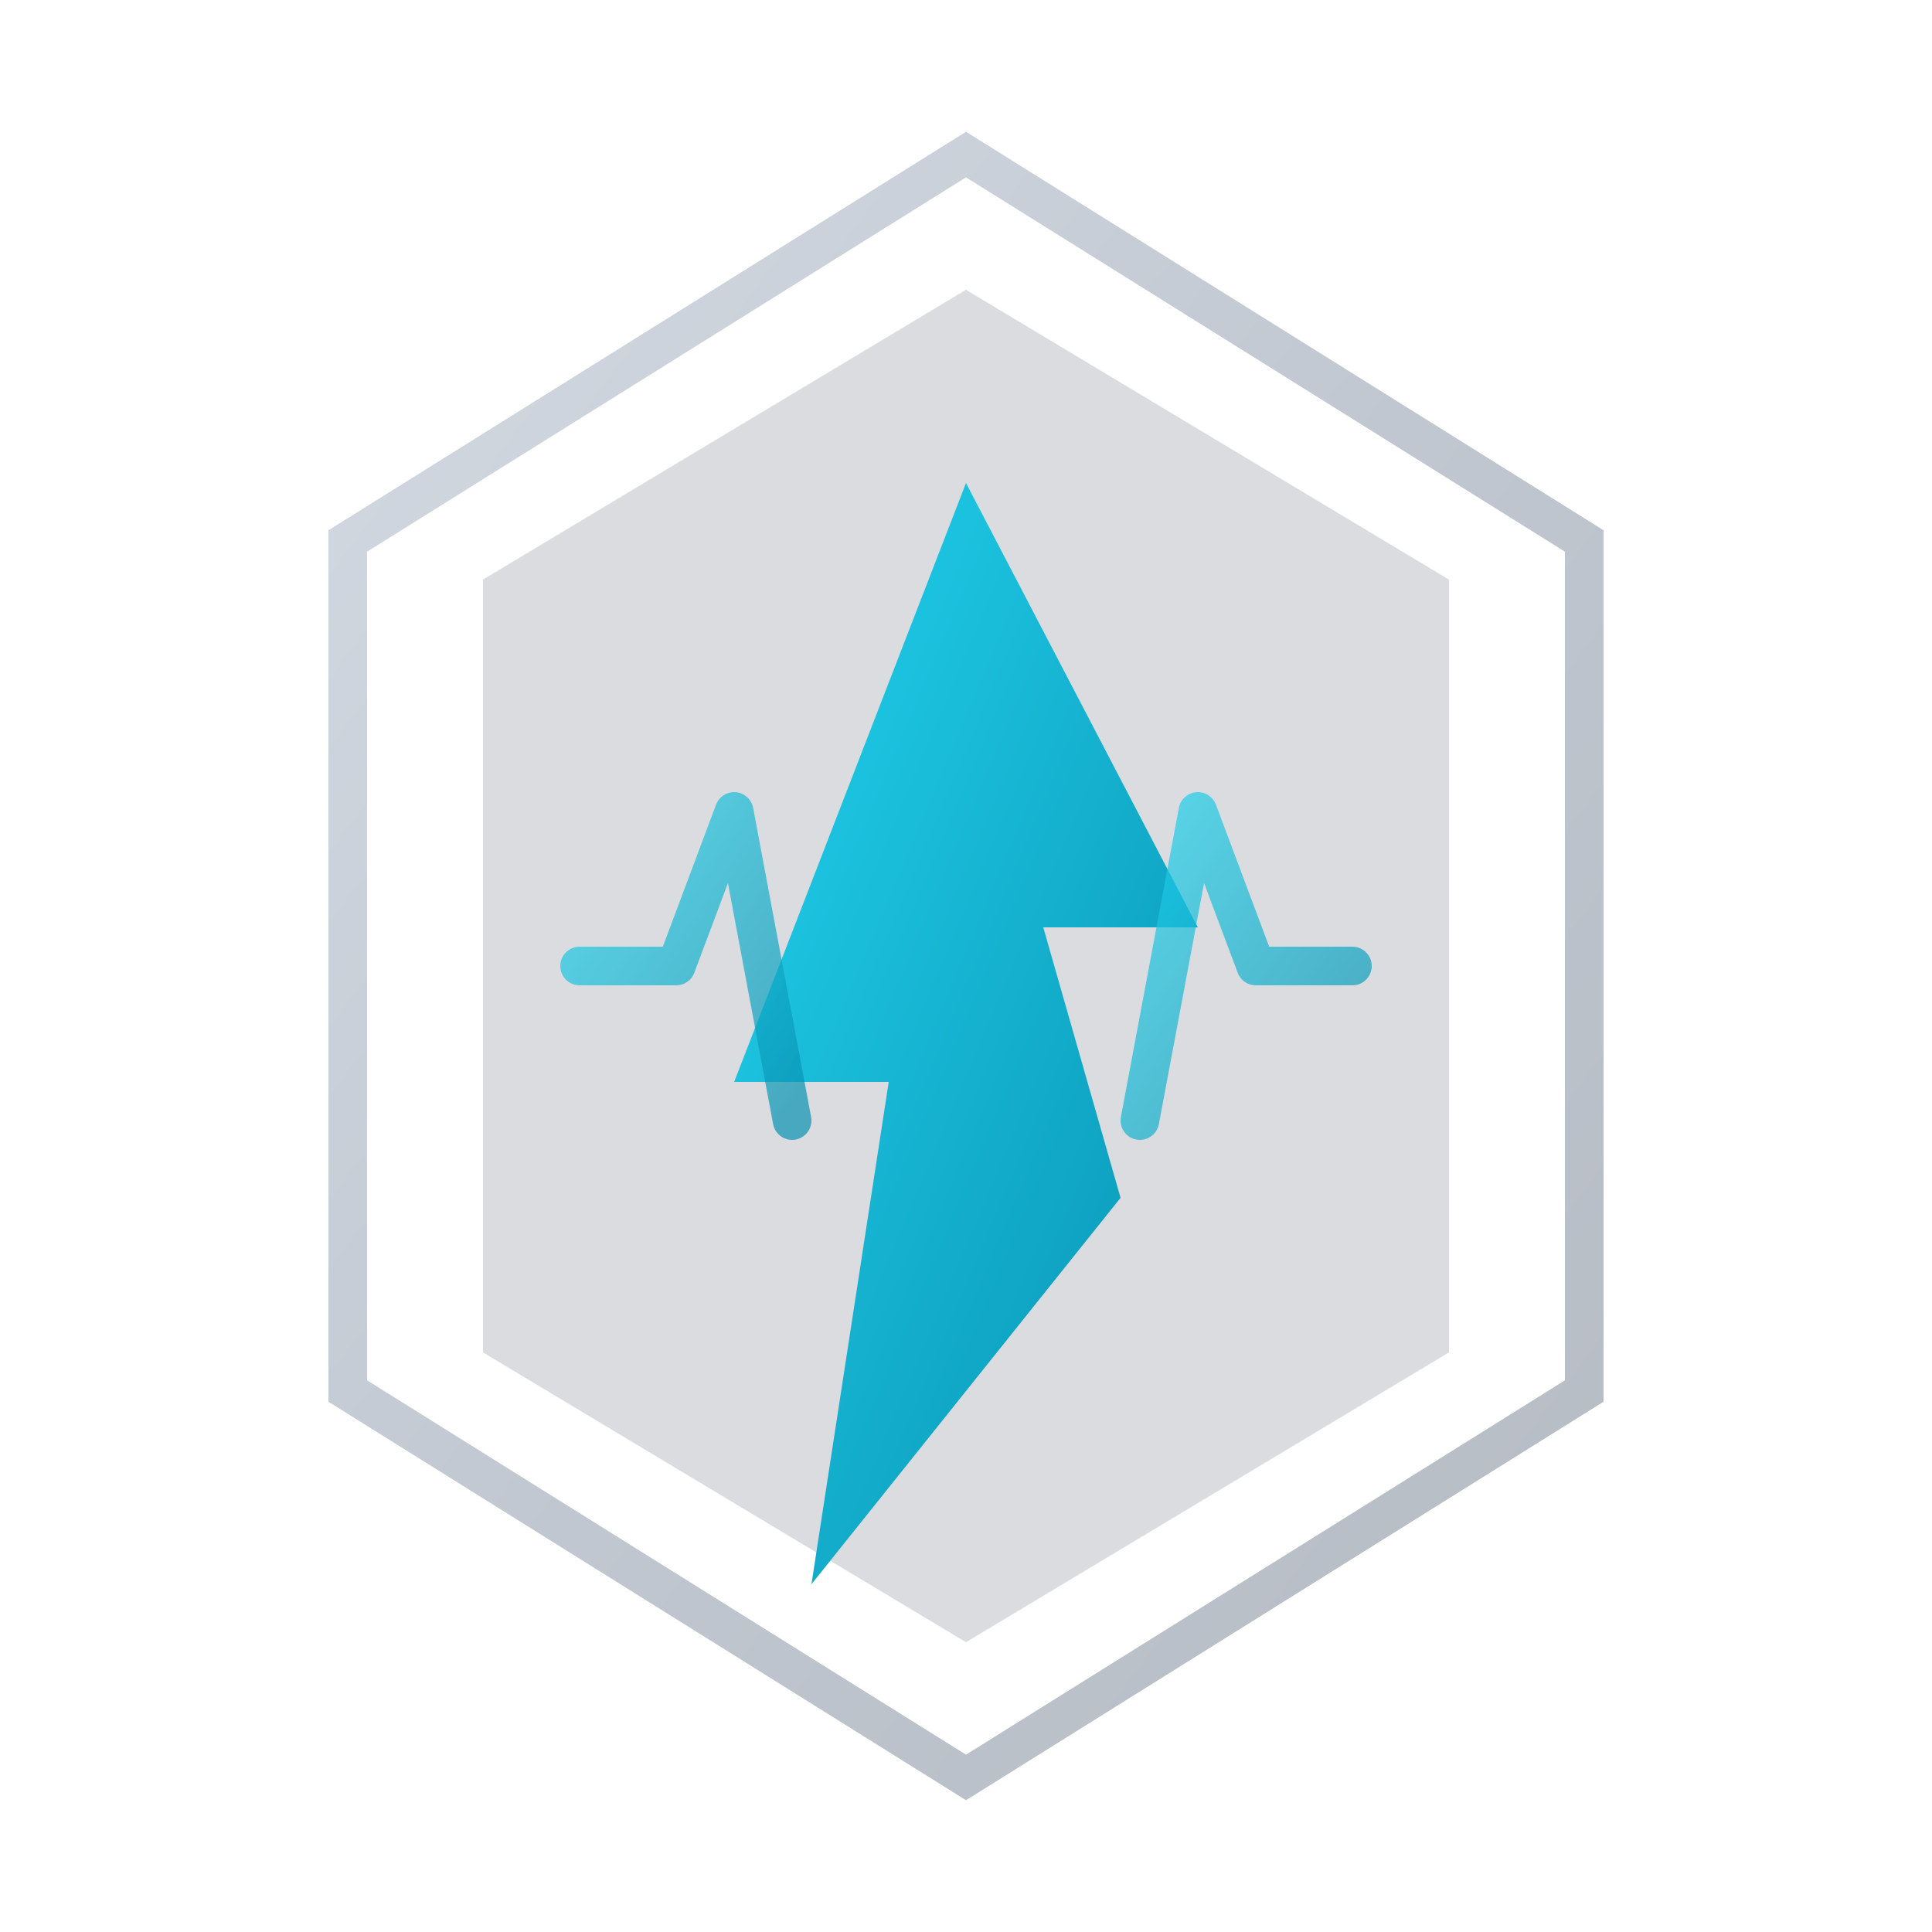
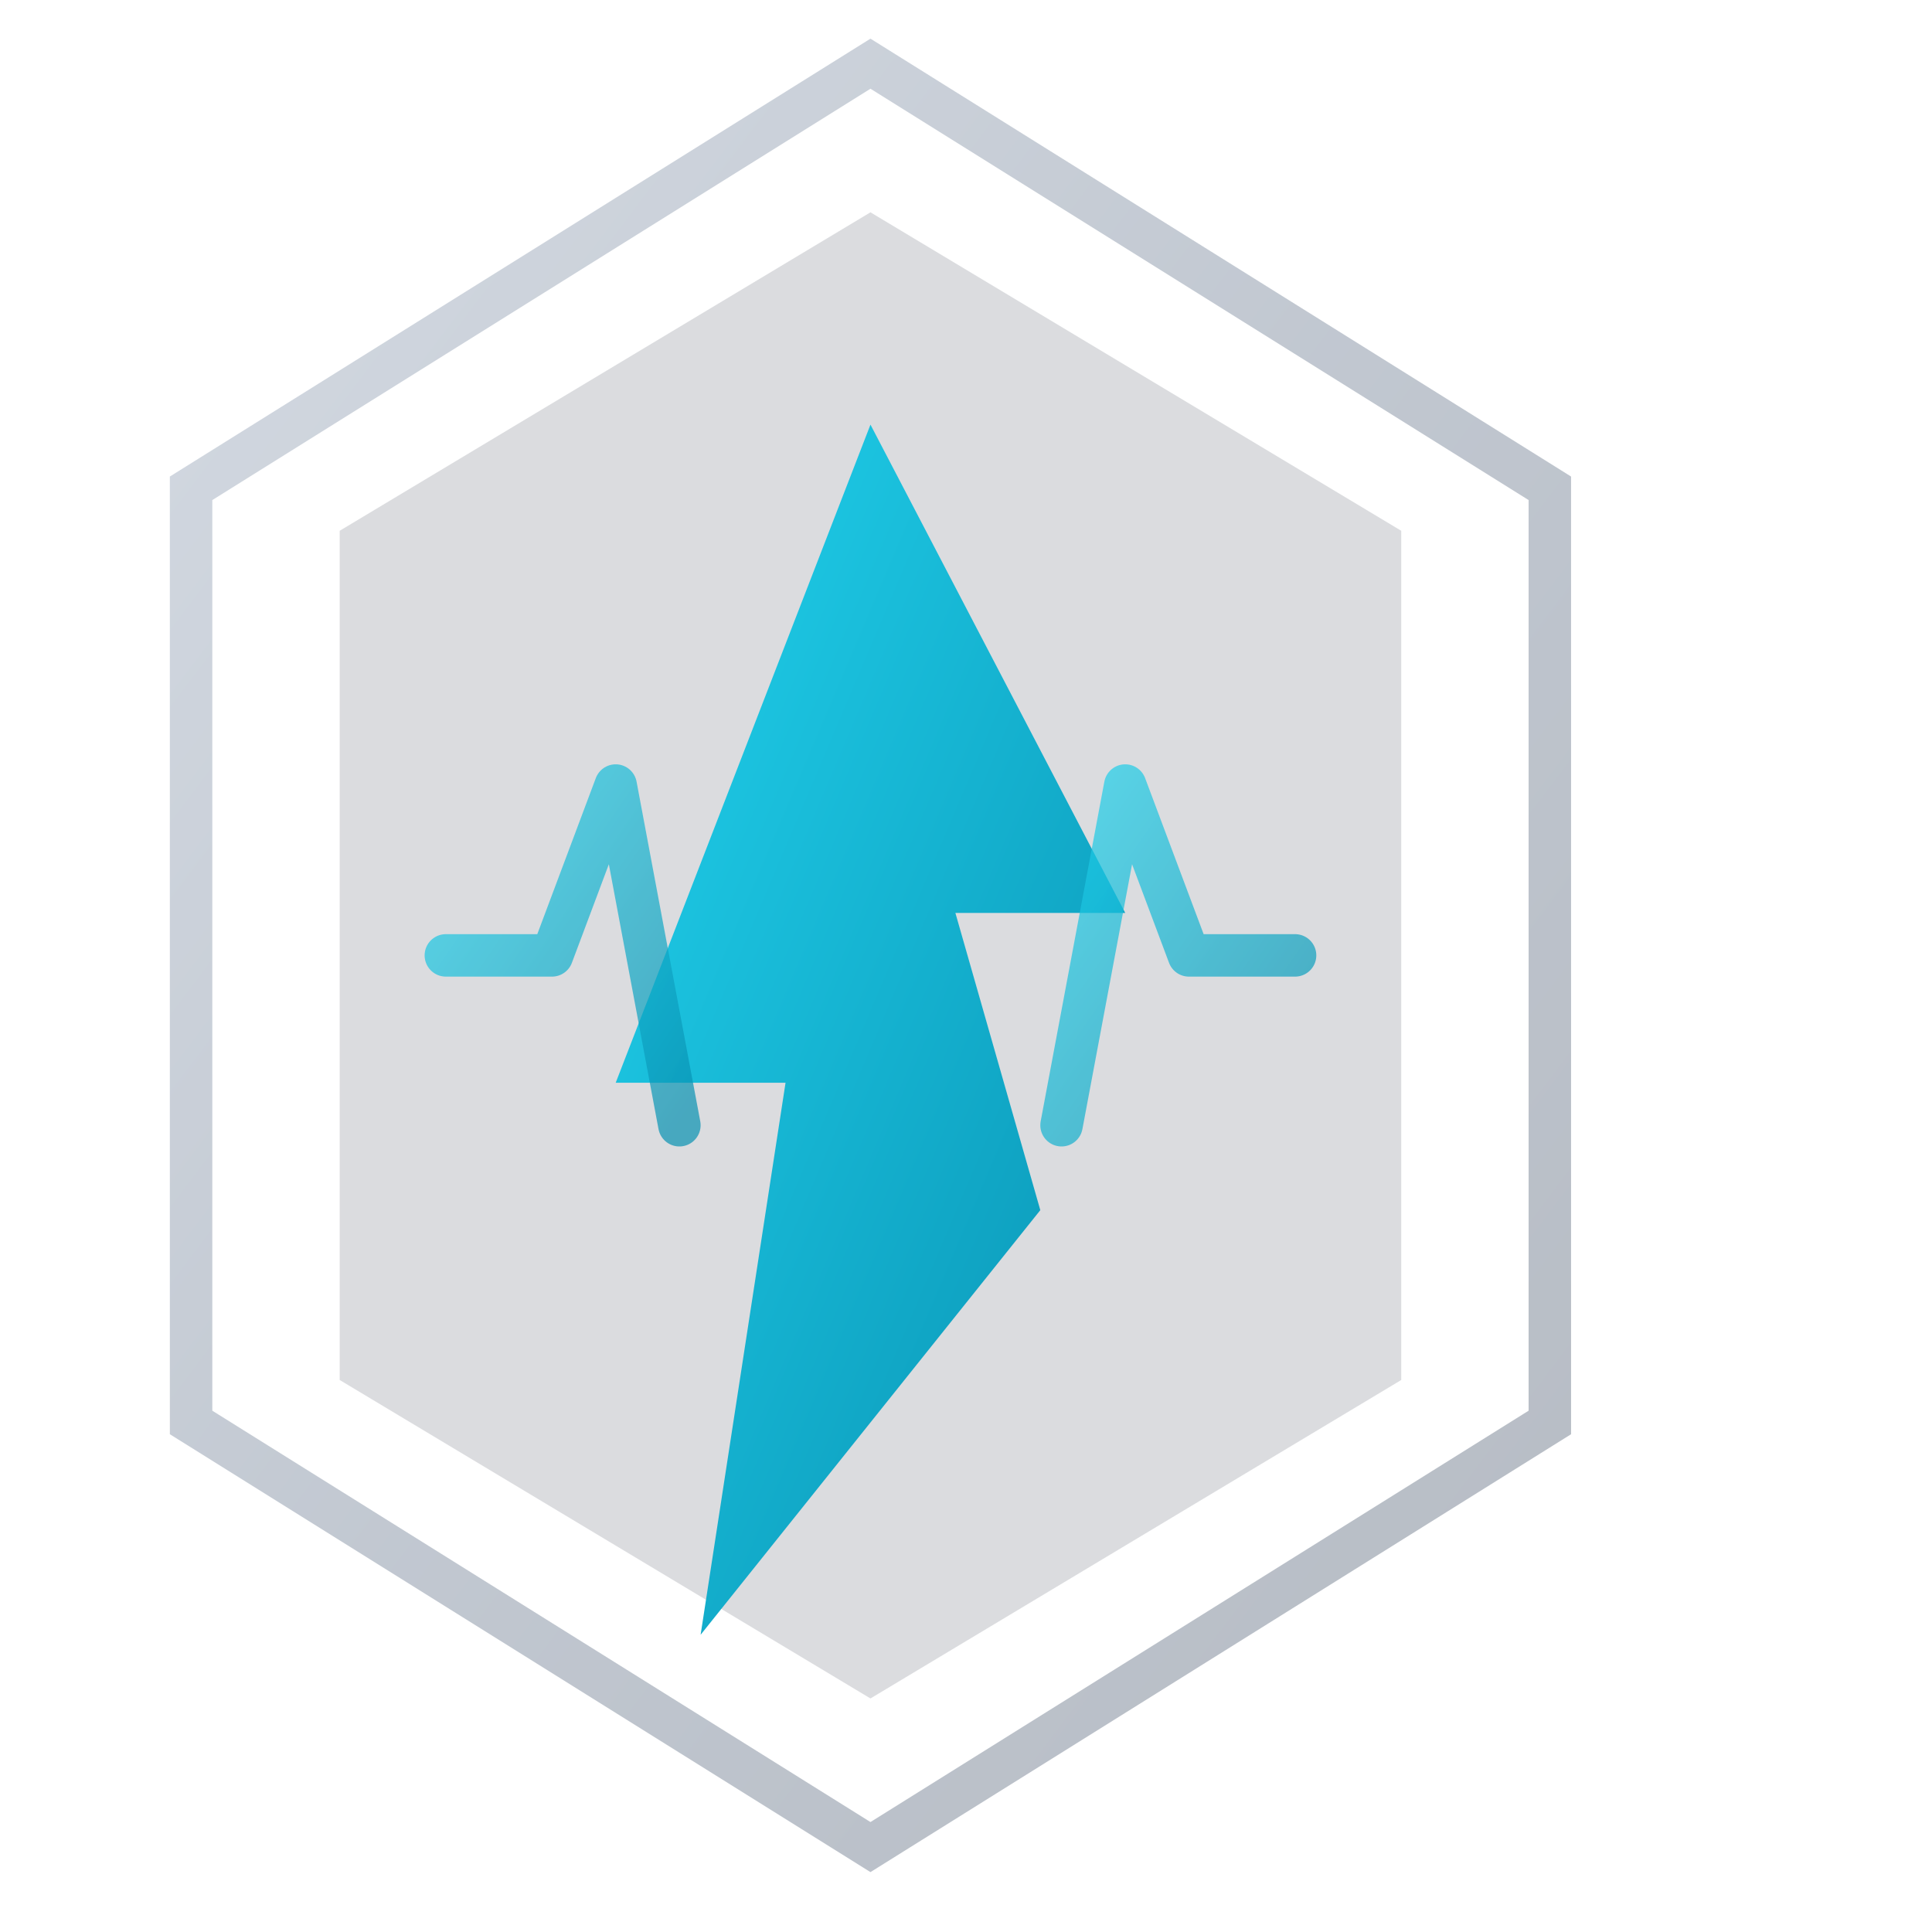
- <svg xmlns="http://www.w3.org/2000/svg" width="128" height="128" viewBox="0 0 100 100" fill="none">
+ <svg xmlns="http://www.w3.org/2000/svg" width="35" height="35" viewBox="39 5 31 91" fill="none">
  <defs>
    <linearGradient id="gradient-icon-dark" x1="0%" y1="0%" x2="100%" y2="100%">
      <stop offset="0%" style="stop-color:#22d3ee" />
      <stop offset="100%" style="stop-color:#0891b2" />
    </linearGradient>
    <linearGradient id="silver-gradient-icon-dark" x1="0%" y1="0%" x2="100%" y2="100%">
      <stop offset="0%" style="stop-color:#94a3b8" />
      <stop offset="50%" style="stop-color:#64748b" />
      <stop offset="100%" style="stop-color:#475569" />
    </linearGradient>
  </defs>
  <path d="M50 8 L82 28 L82 72 L50 92 L18 72 L18 28 Z" fill="none" stroke="url(#silver-gradient-icon-dark)" stroke-width="2" opacity="0.4" />
  <path d="M50 15 L75 30 L75 70 L50 85 L25 70 L25 30 Z" fill="#0f172a" opacity="0.15" />
  <path d="M50 25 L62 48 L54 48 L58 62 L42 82 L46 56 L38 56 L50 25 Z" fill="url(#gradient-icon-dark)" />
  <path d="M30 50 L35 50 L38 42 L41 58" stroke="url(#gradient-icon-dark)" stroke-width="2" stroke-linecap="round" stroke-linejoin="round" fill="none" opacity="0.7" />
  <path d="M59 58 L62 42 L65 50 L70 50" stroke="url(#gradient-icon-dark)" stroke-width="2" stroke-linecap="round" stroke-linejoin="round" fill="none" opacity="0.7" />
</svg>
